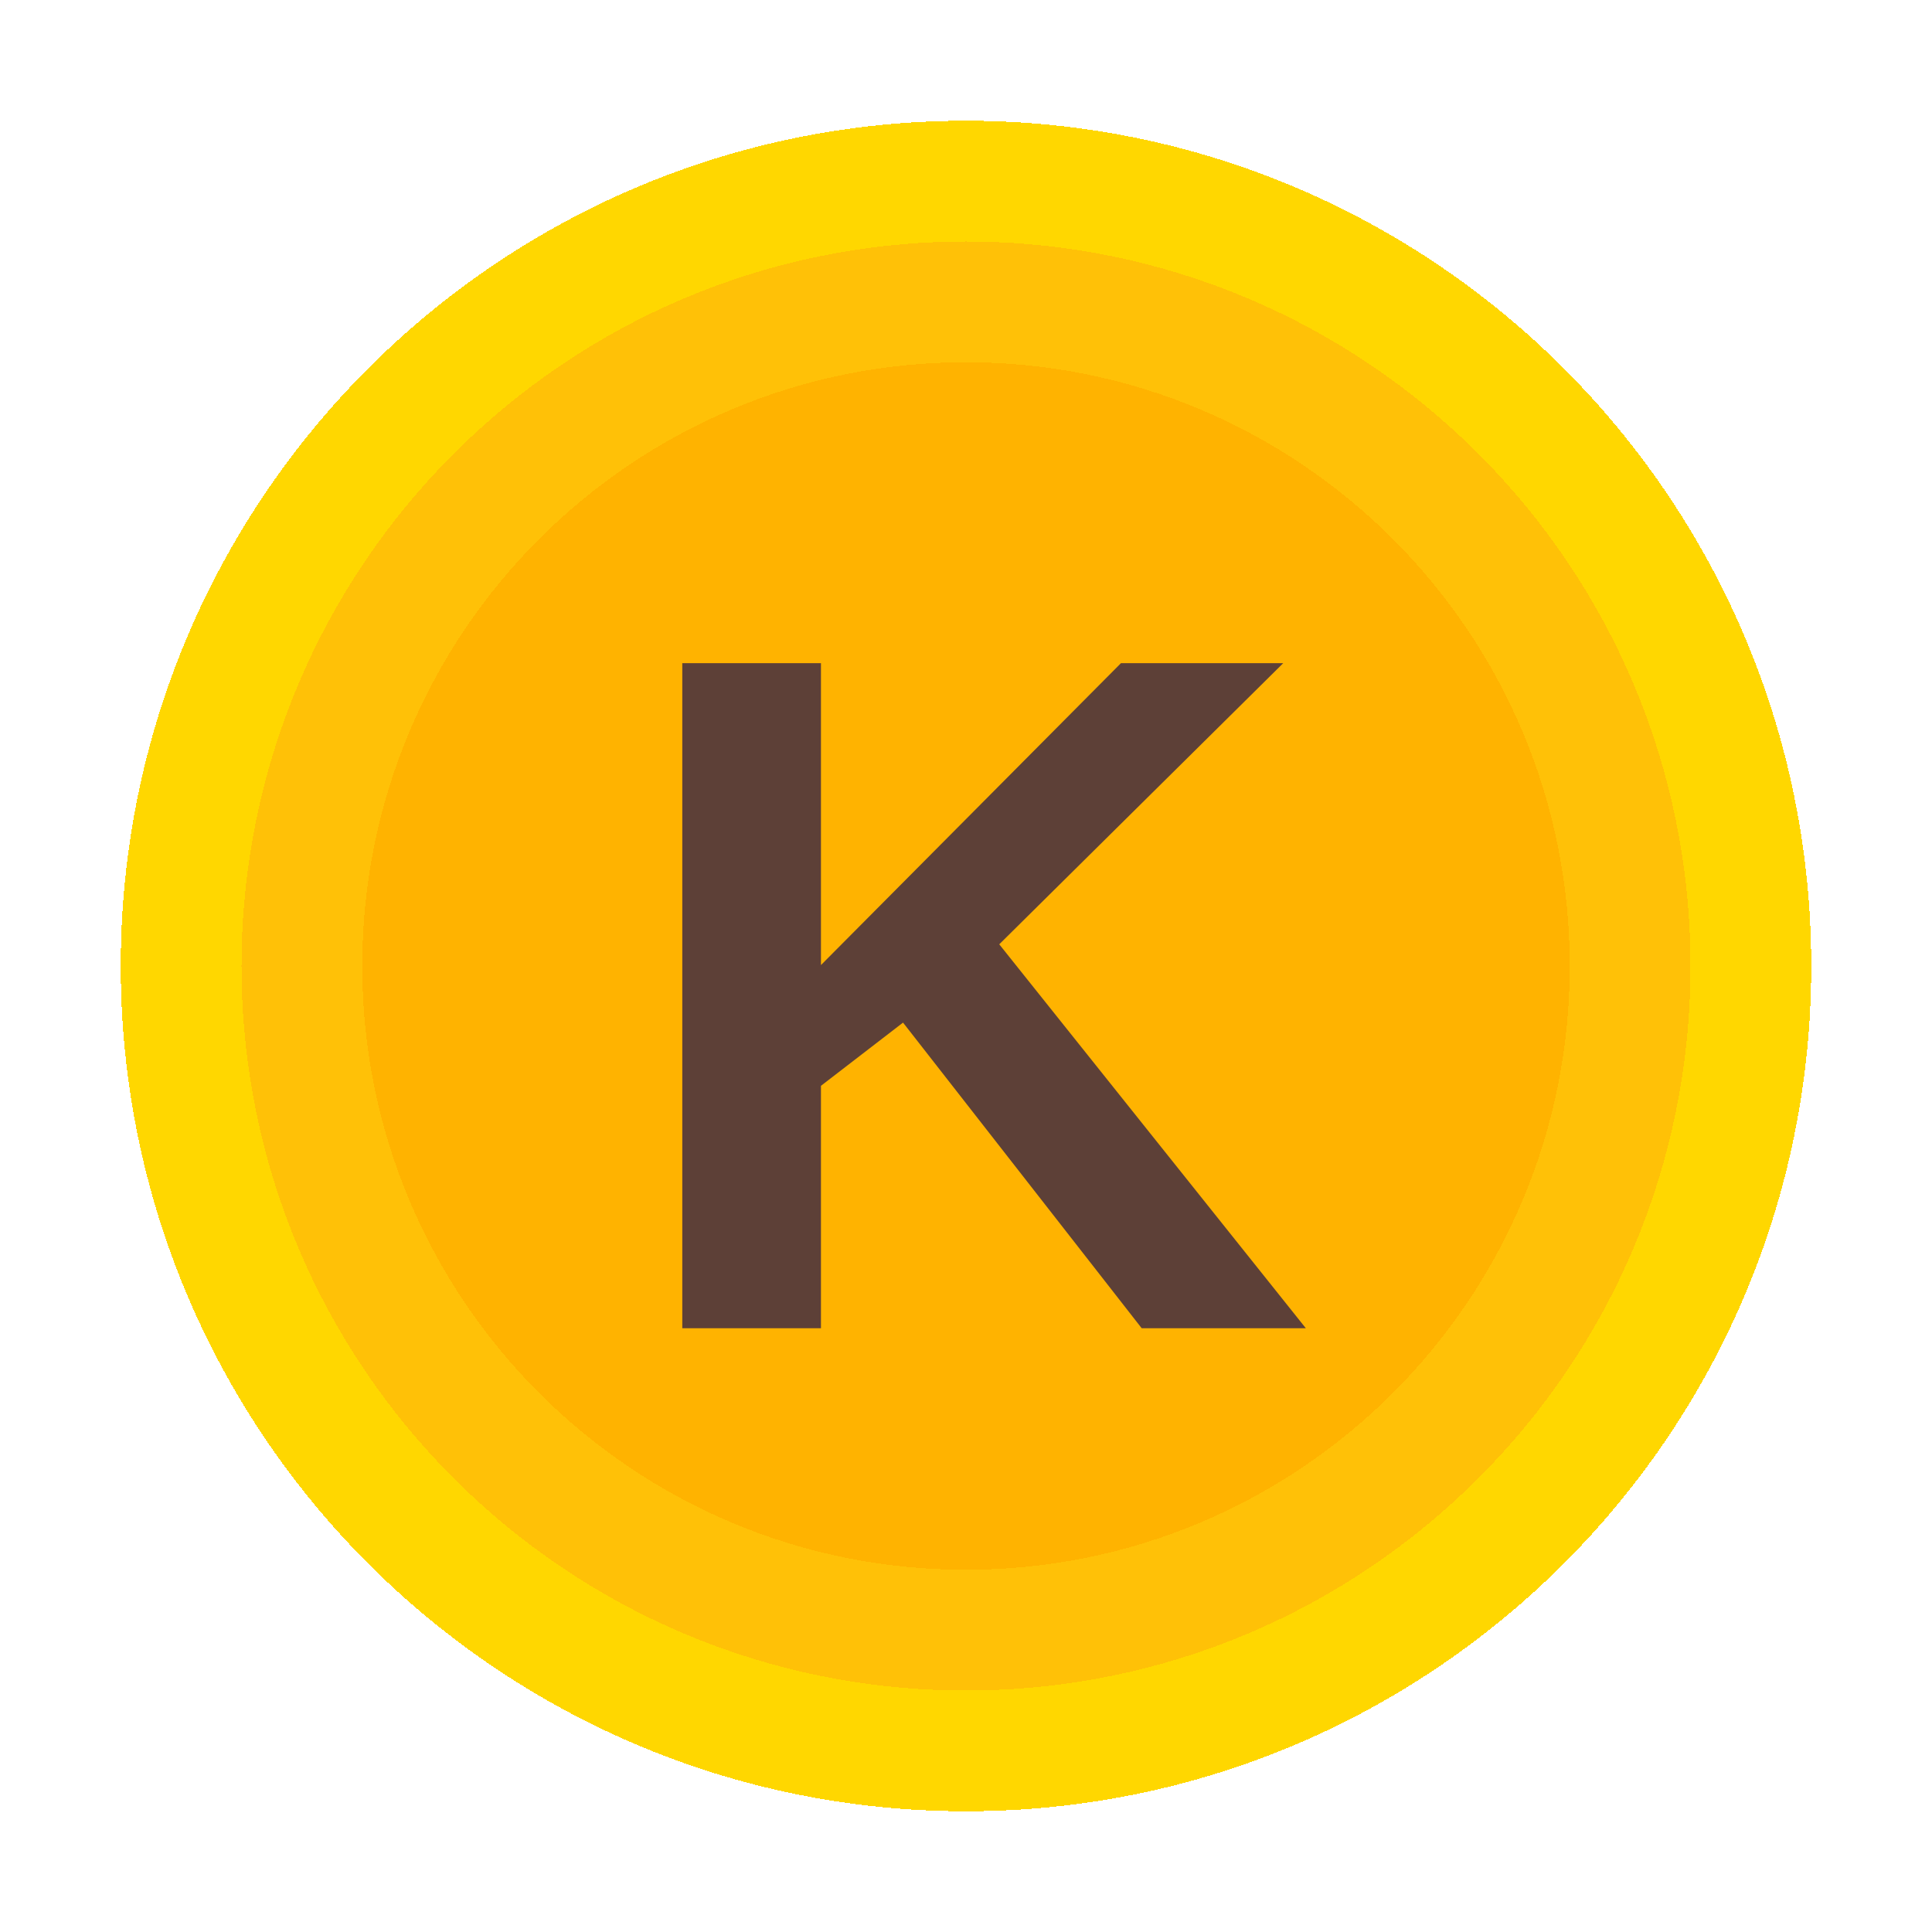
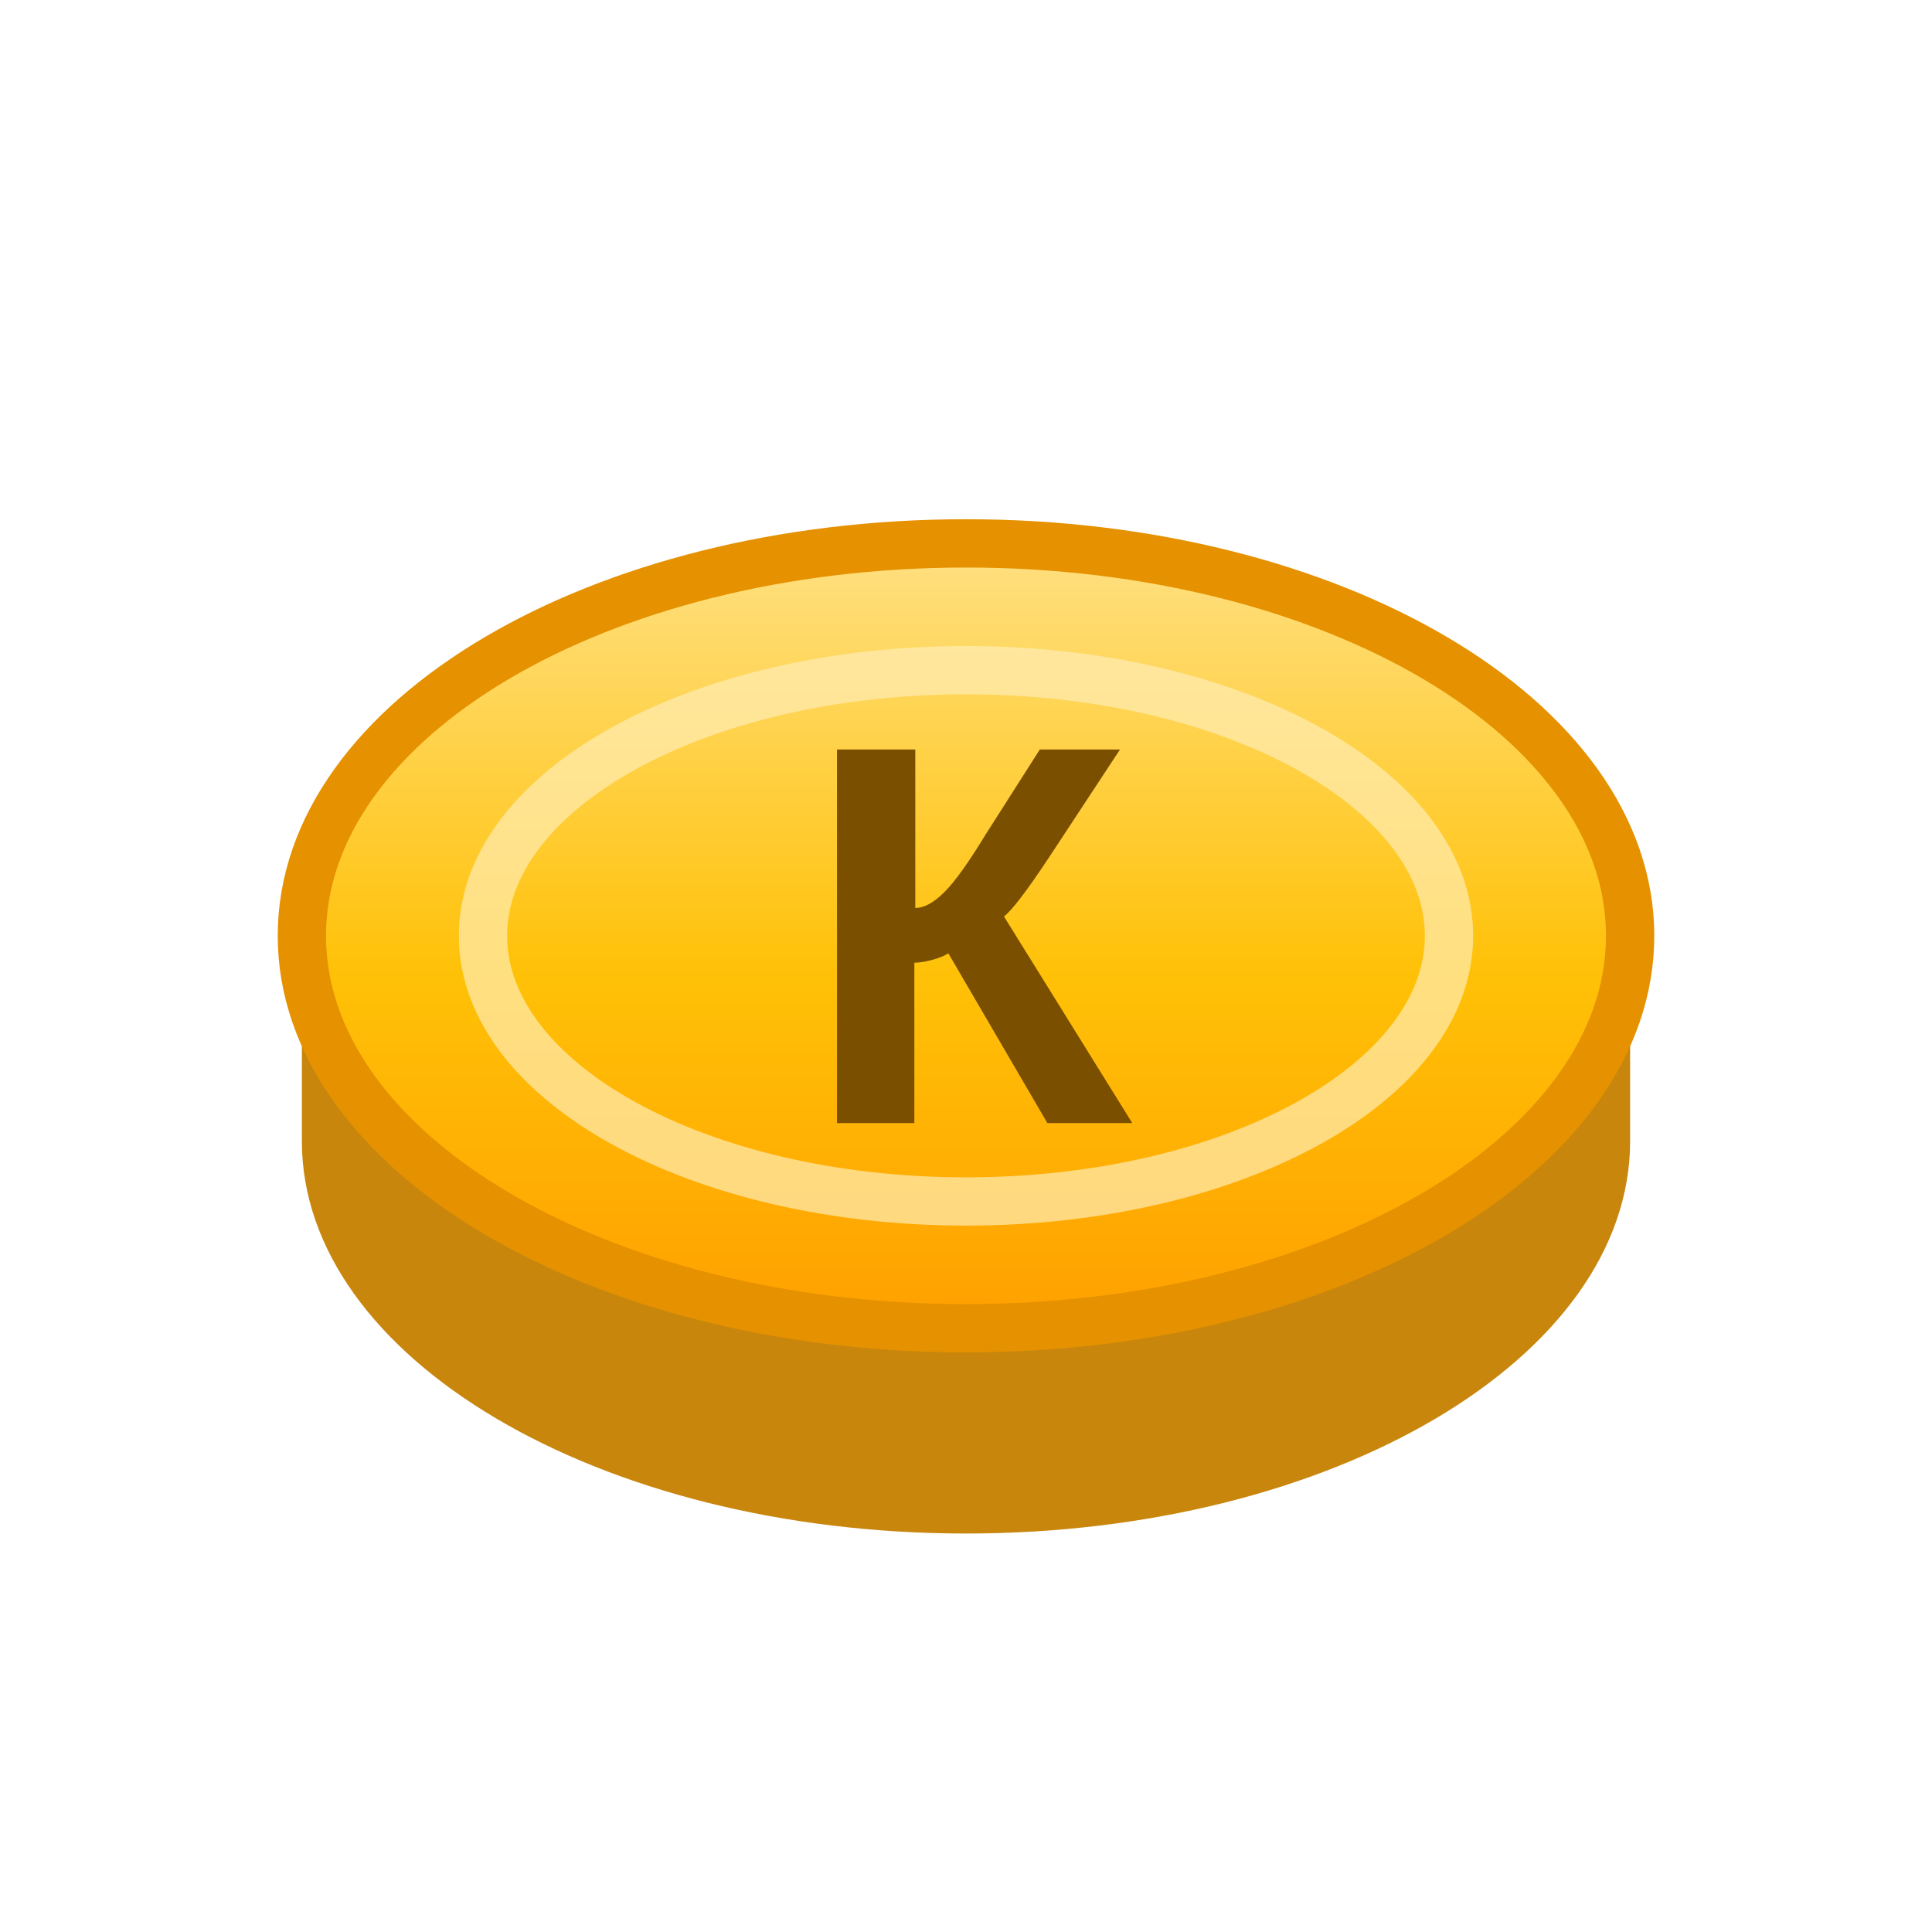
- <svg xmlns="http://www.w3.org/2000/svg" viewBox="0 0 32 32" shape-rendering="crispEdges">
-   <circle cx="16" cy="16" r="14" fill="#FFD700" />
-   <circle cx="16" cy="16" r="12" fill="#FFC107" />
-   <circle cx="16" cy="16" r="10" fill="#FFB300" />
-   <text x="16" y="22" text-anchor="middle" font-family="Arial, sans-serif" font-weight="900" font-size="16" fill="#5D4037">K</text>
+ <svg xmlns="http://www.w3.org/2000/svg" viewBox="0 0 32 32">
+   <defs>
+     <linearGradient id="cg" x1="0" y1="0" x2="0" y2="1">
+       <stop offset="0%" stop-color="#FFE082" />
+       <stop offset="55%" stop-color="#FFC107" />
+       <stop offset="100%" stop-color="#FFA000" />
+     </linearGradient>
+   </defs>
+   <path d="M5 15.5a11 6.5 0 0 0 22 0v3.4a11 6.5 0 0 1-22 0z" fill="#C8860D" />
+   <ellipse cx="16" cy="15.5" rx="11" ry="6.5" fill="url(#cg)" stroke="#E59100" stroke-width="0.8" />
+   <ellipse cx="16" cy="15.5" rx="8" ry="4.4" fill="none" stroke="#FFECB3" stroke-width="0.8" opacity="0.7" />
+   <text x="16" y="18.6" text-anchor="middle" font-family="Arial,Helvetica,sans-serif" font-weight="900" font-size="9" fill="#7A4F00">К</text>
</svg>
